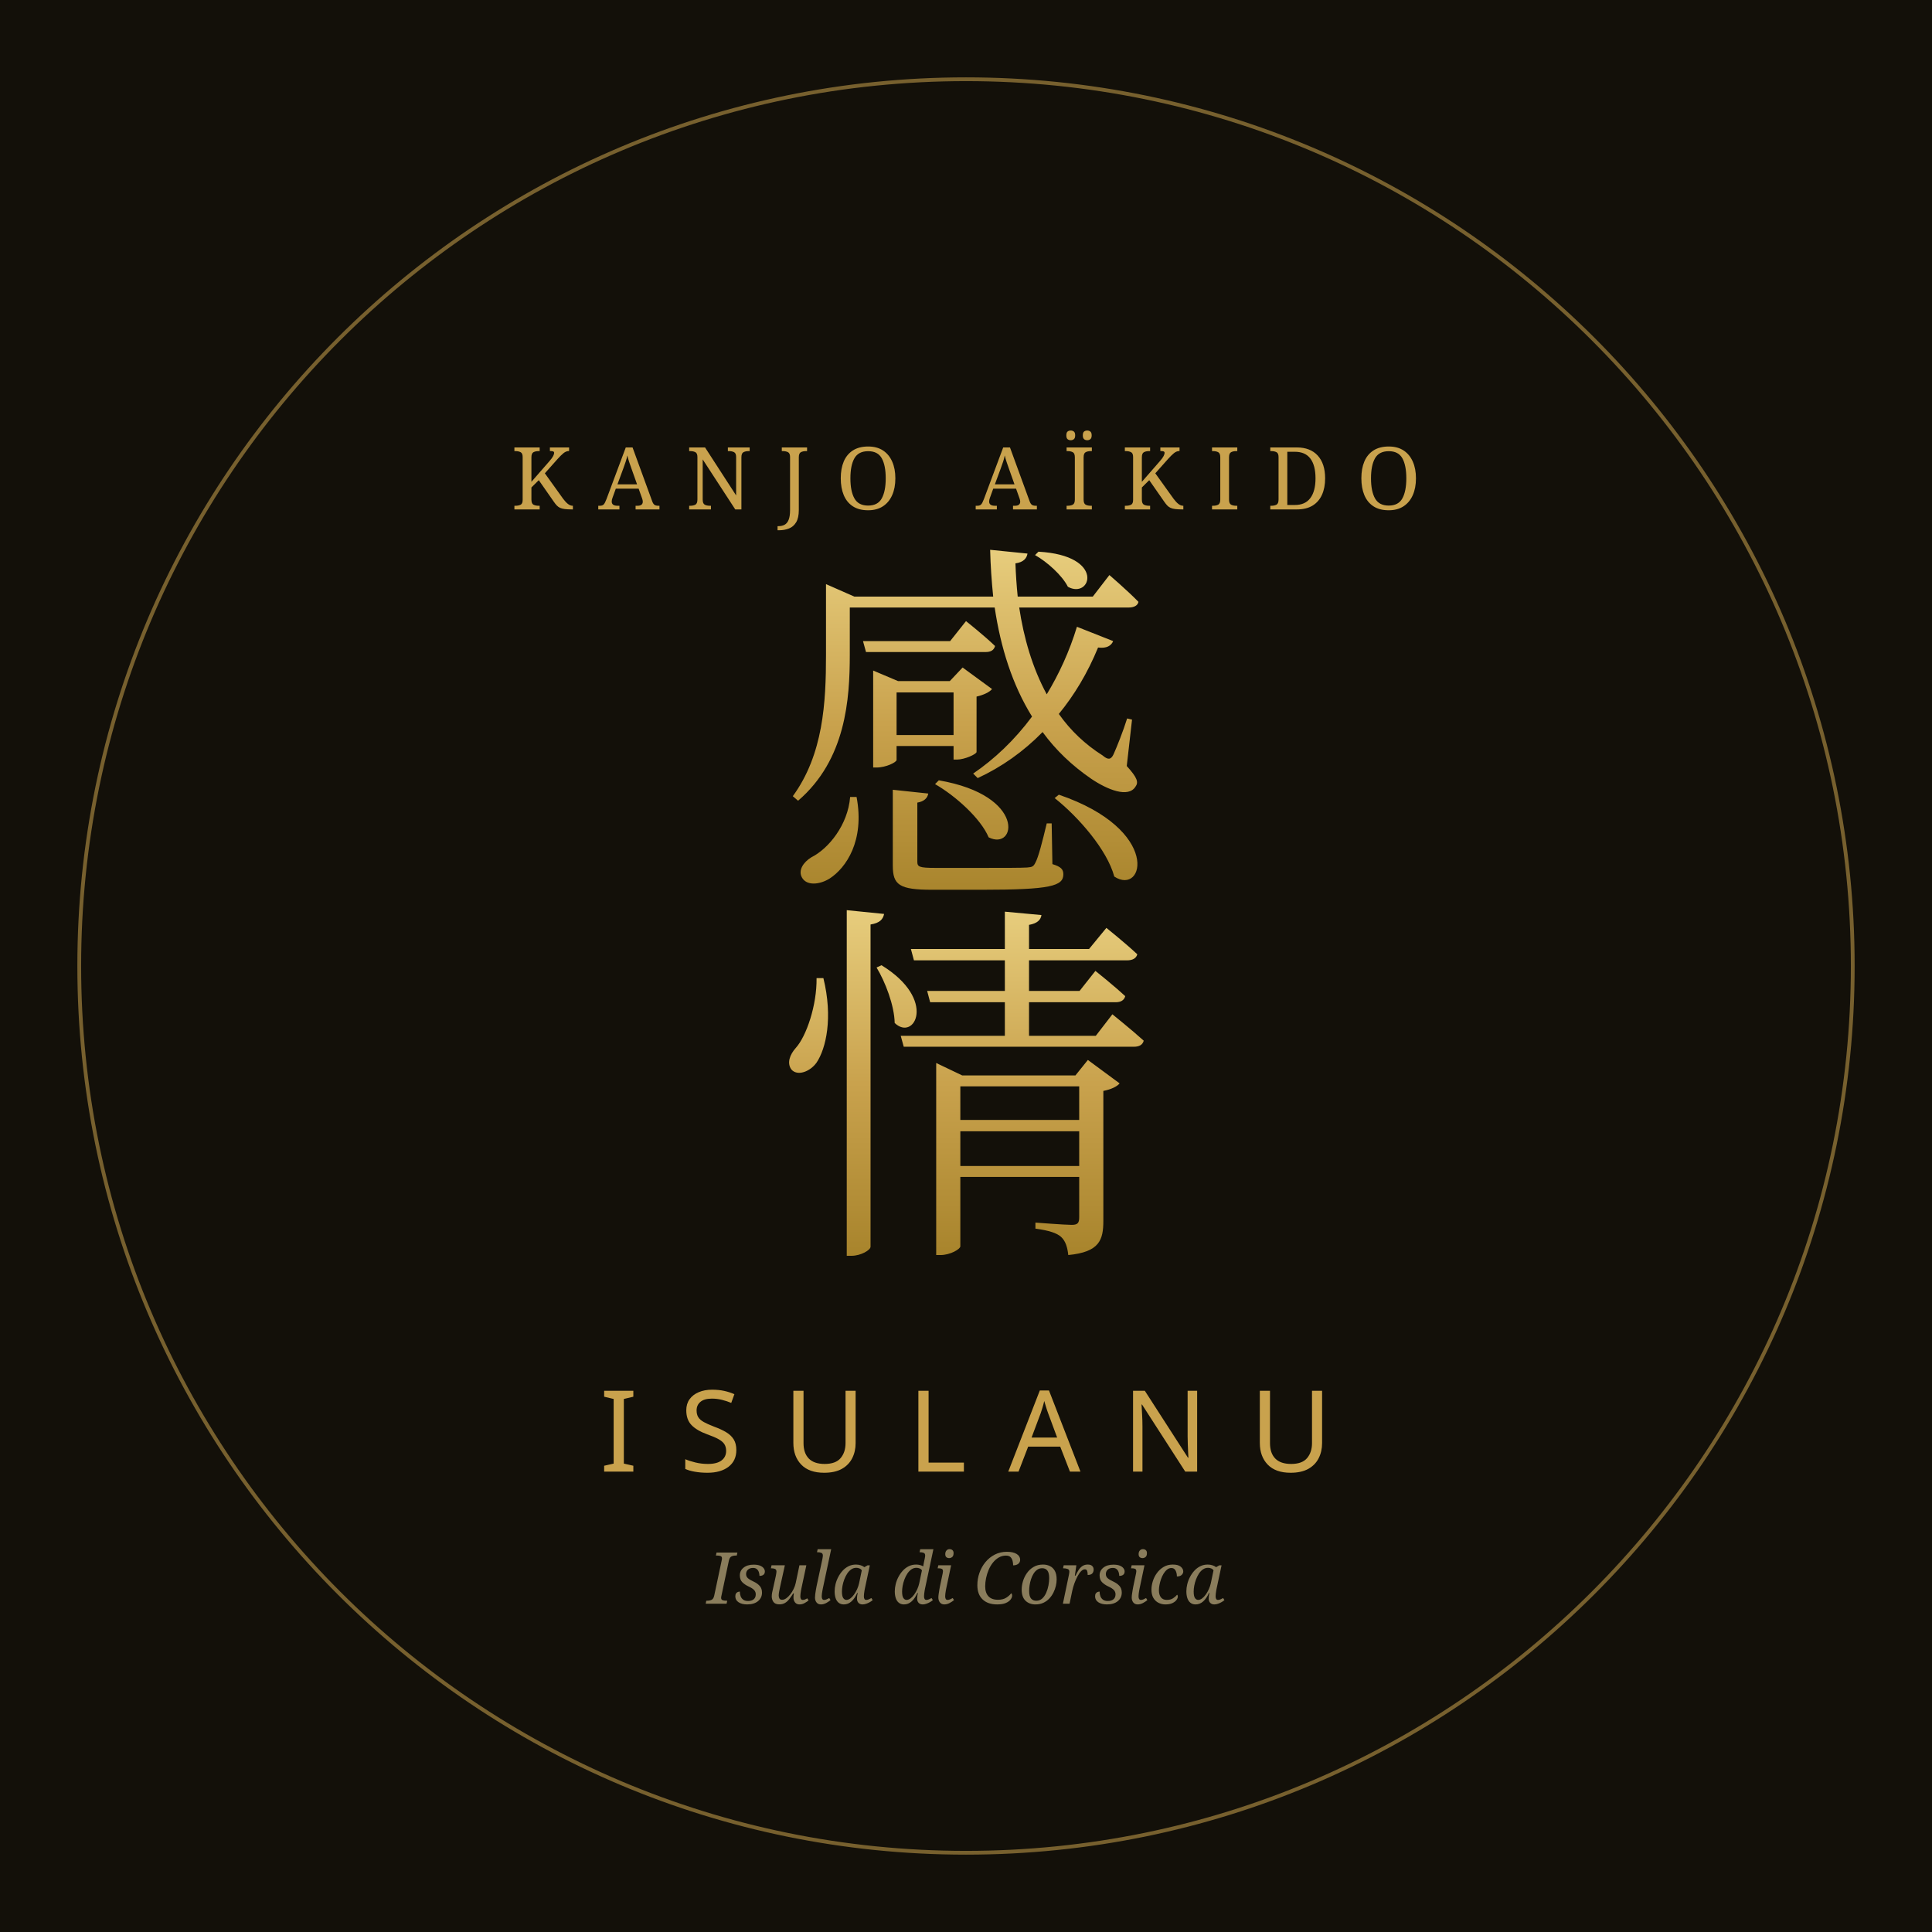
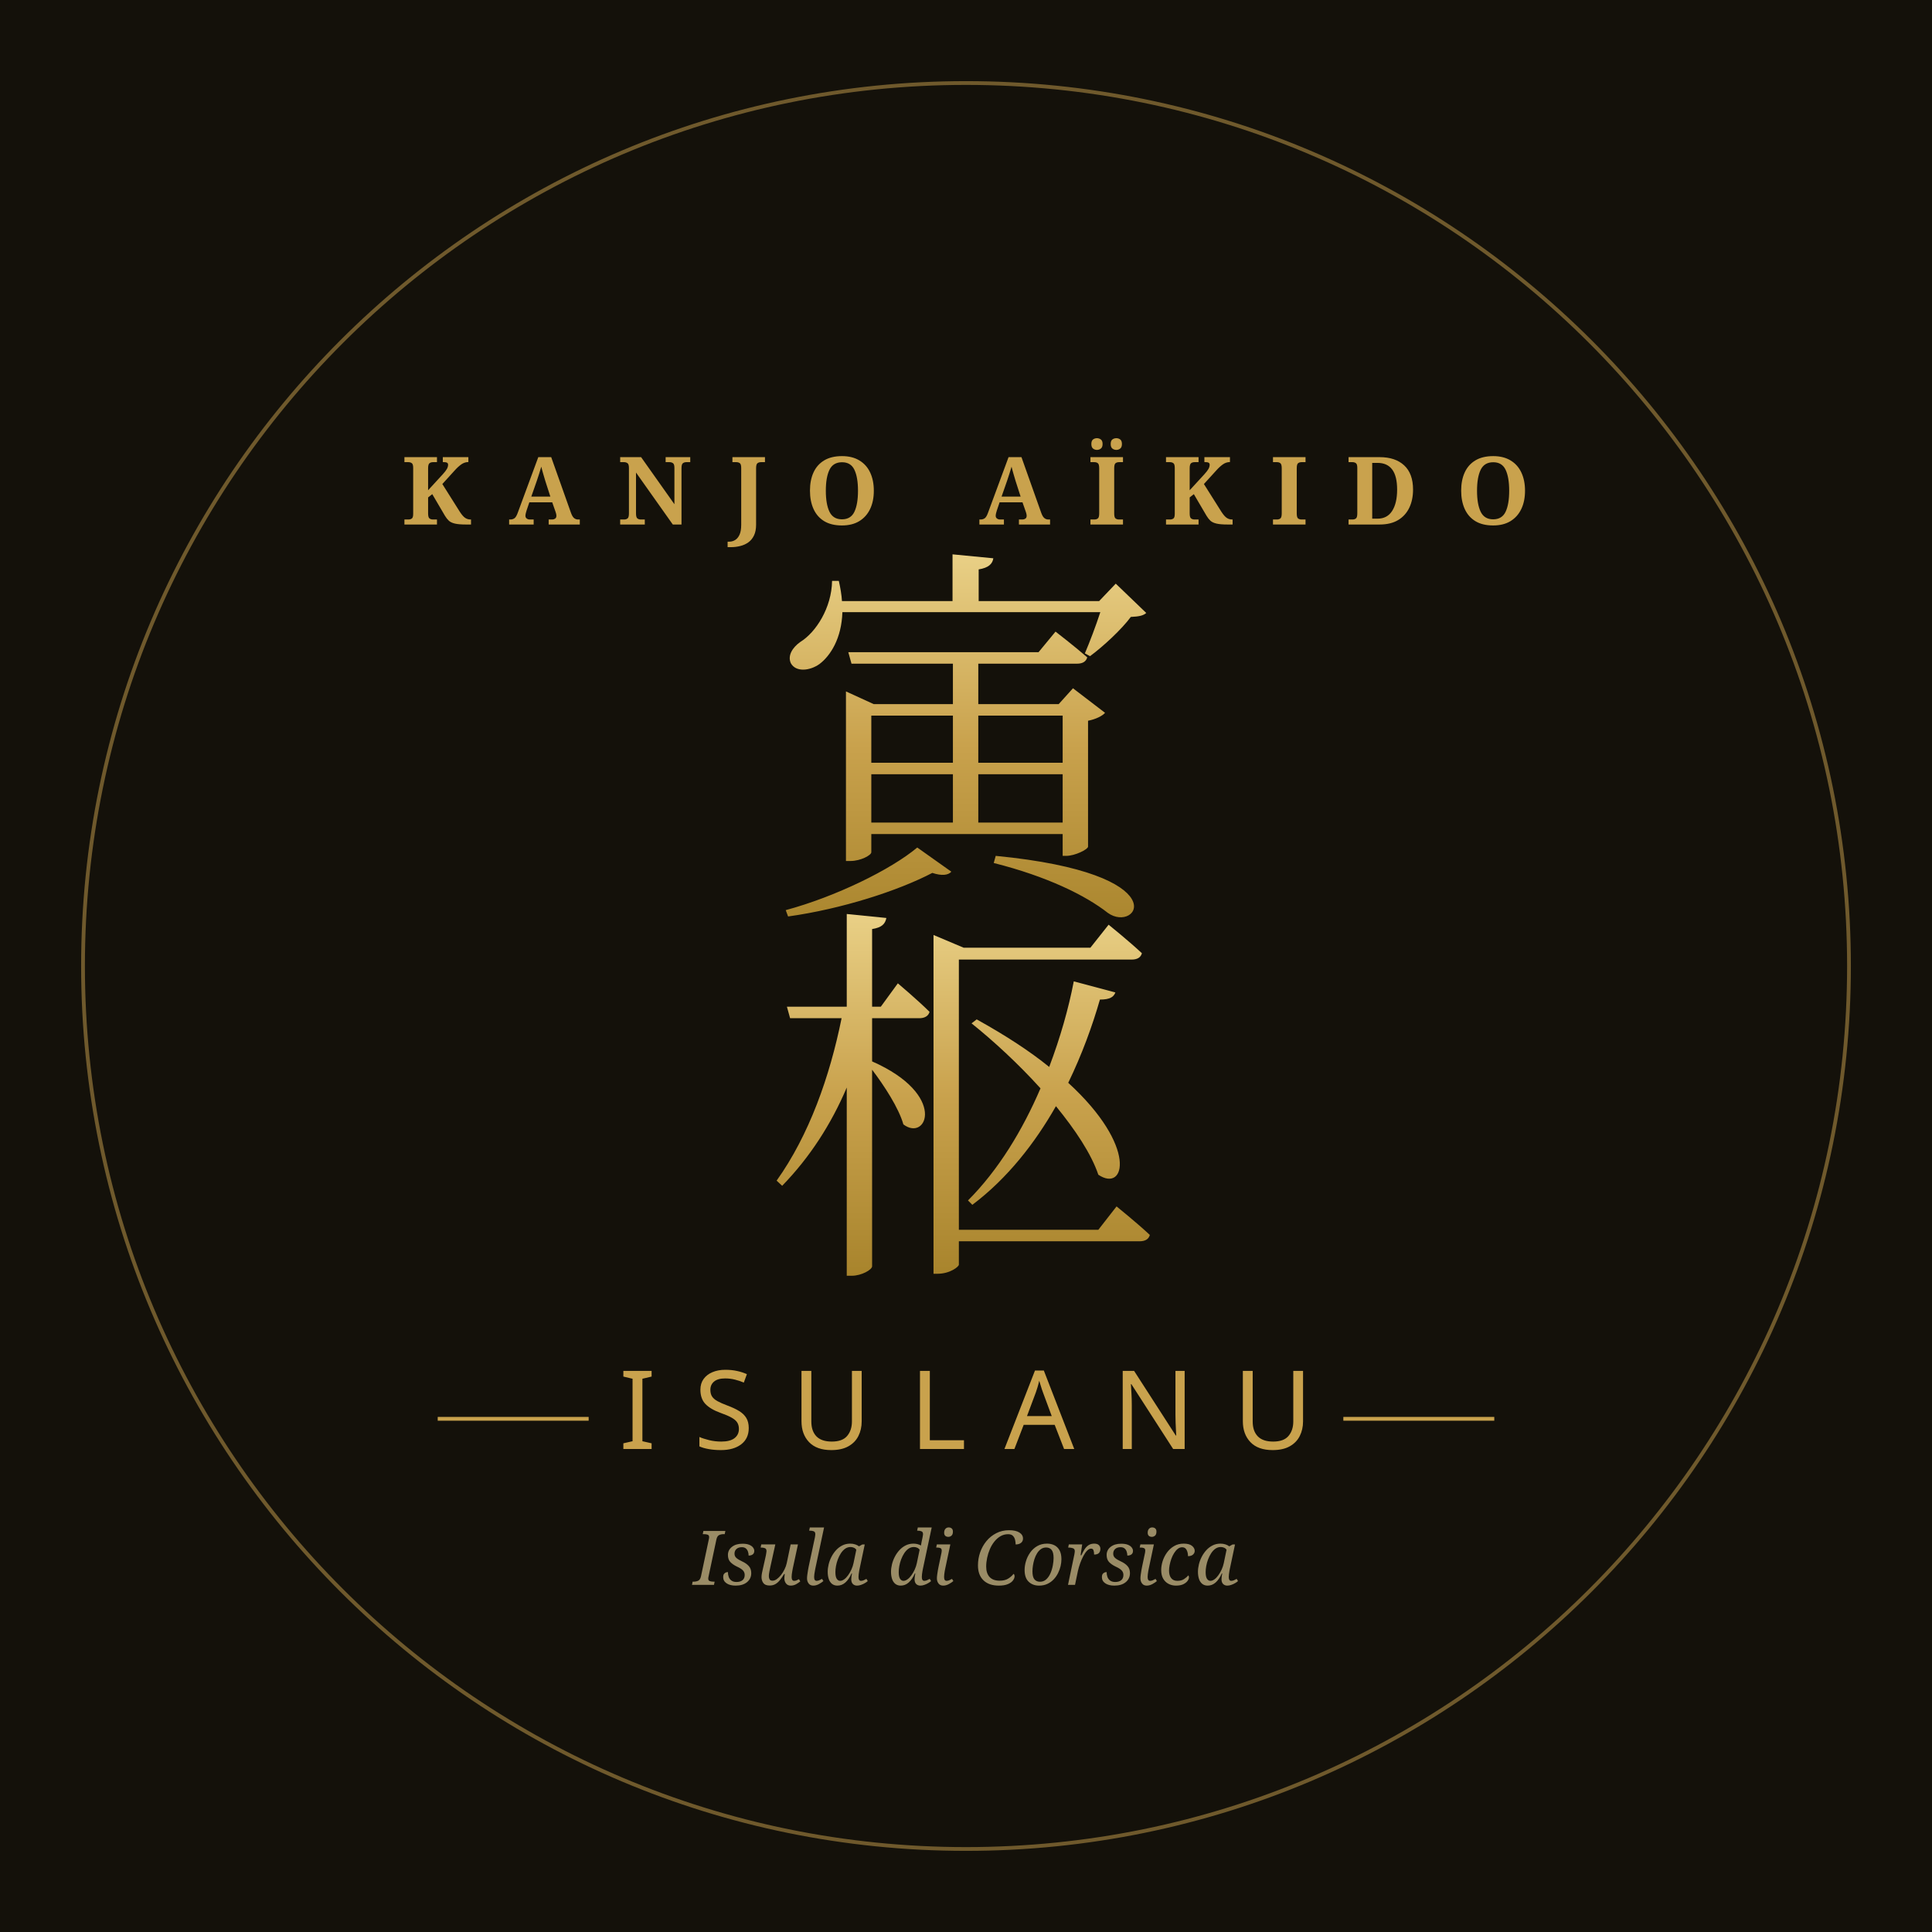
- <svg xmlns="http://www.w3.org/2000/svg" viewBox="0 0 1024 1024" role="img" aria-label="Kanjo Aïkido Isulanu">
+ <svg xmlns="http://www.w3.org/2000/svg" viewBox="0 0 1024 1024" role="img" aria-label="Kanjo Aïkido Isulanu — Isula di Corsica">
  <defs>
    <linearGradient id="gold" x1="0" y1="0" x2="0" y2="1">
-       <stop offset="0" stop-color="#e7cd7d" />
+       <stop offset="0" stop-color="#e9d086" />
      <stop offset="0.5" stop-color="#c9a24d" />
      <stop offset="1" stop-color="#a8842c" />
    </linearGradient>
  </defs>
-   <rect width="1024" height="1024" fill="#131009" />
-   <circle cx="512" cy="512" r="470" fill="none" stroke="#c9a24d" stroke-width="2" opacity="0.55" />
-   <text x="512" y="270" text-anchor="middle" fill="#c9a24d" font-family="'Cinzel',serif" font-size="46" letter-spacing="14">KANJO AÏKIDO</text>
-   <text x="512" y="460" text-anchor="middle" fill="url(#gold)" font-family="'Hiragino Mincho ProN','Yu Mincho','Songti SC','Noto Serif CJK JP',serif" font-size="200">感</text>
-   <text x="512" y="650" text-anchor="middle" fill="url(#gold)" font-family="'Hiragino Mincho ProN','Yu Mincho','Songti SC','Noto Serif CJK JP',serif" font-size="200">情</text>
-   <text x="512" y="780" text-anchor="middle" fill="#c9a24d" font-family="'Space Grotesk',sans-serif" font-size="60" letter-spacing="22">ISULANU</text>
-   <text x="512" y="850" text-anchor="middle" fill="#8a7d5c" font-family="'Cormorant Garamond',serif" font-style="italic" font-size="38">Isula di Corsica</text>
+   <rect width="1024" height="1024" fill="#14110a" />
+   <circle cx="512" cy="512" r="468" fill="none" stroke="#c9a24d" stroke-width="2" opacity="0.5" />
+   <text x="512" y="278" text-anchor="middle" fill="#c9a24d" font-family="'Cinzel',serif" font-weight="600" font-size="50" letter-spacing="20">KANJO AÏKIDO</text>
+   <text x="512" y="470" text-anchor="middle" fill="url(#gold)" font-family="'Hiragino Mincho ProN','Yu Mincho','Songti SC','Noto Serif CJK JP',serif" font-size="210">寅</text>
+   <text x="512" y="660" text-anchor="middle" fill="url(#gold)" font-family="'Hiragino Mincho ProN','Yu Mincho','Songti SC','Noto Serif CJK JP',serif" font-size="210">枢</text>
+   <line x1="232" y1="752" x2="312" y2="752" stroke="#c9a24d" stroke-width="2" />
+   <line x1="712" y1="752" x2="792" y2="752" stroke="#c9a24d" stroke-width="2" />
+   <text x="512" y="768" text-anchor="middle" fill="#c9a24d" font-family="'Space Grotesk',sans-serif" font-size="58" letter-spacing="20">ISULANU</text>
+   <text x="512" y="840" text-anchor="middle" fill="#9a8c66" font-family="'Cormorant Garamond',serif" font-style="italic" font-size="40">Isula di Corsica</text>
</svg>
